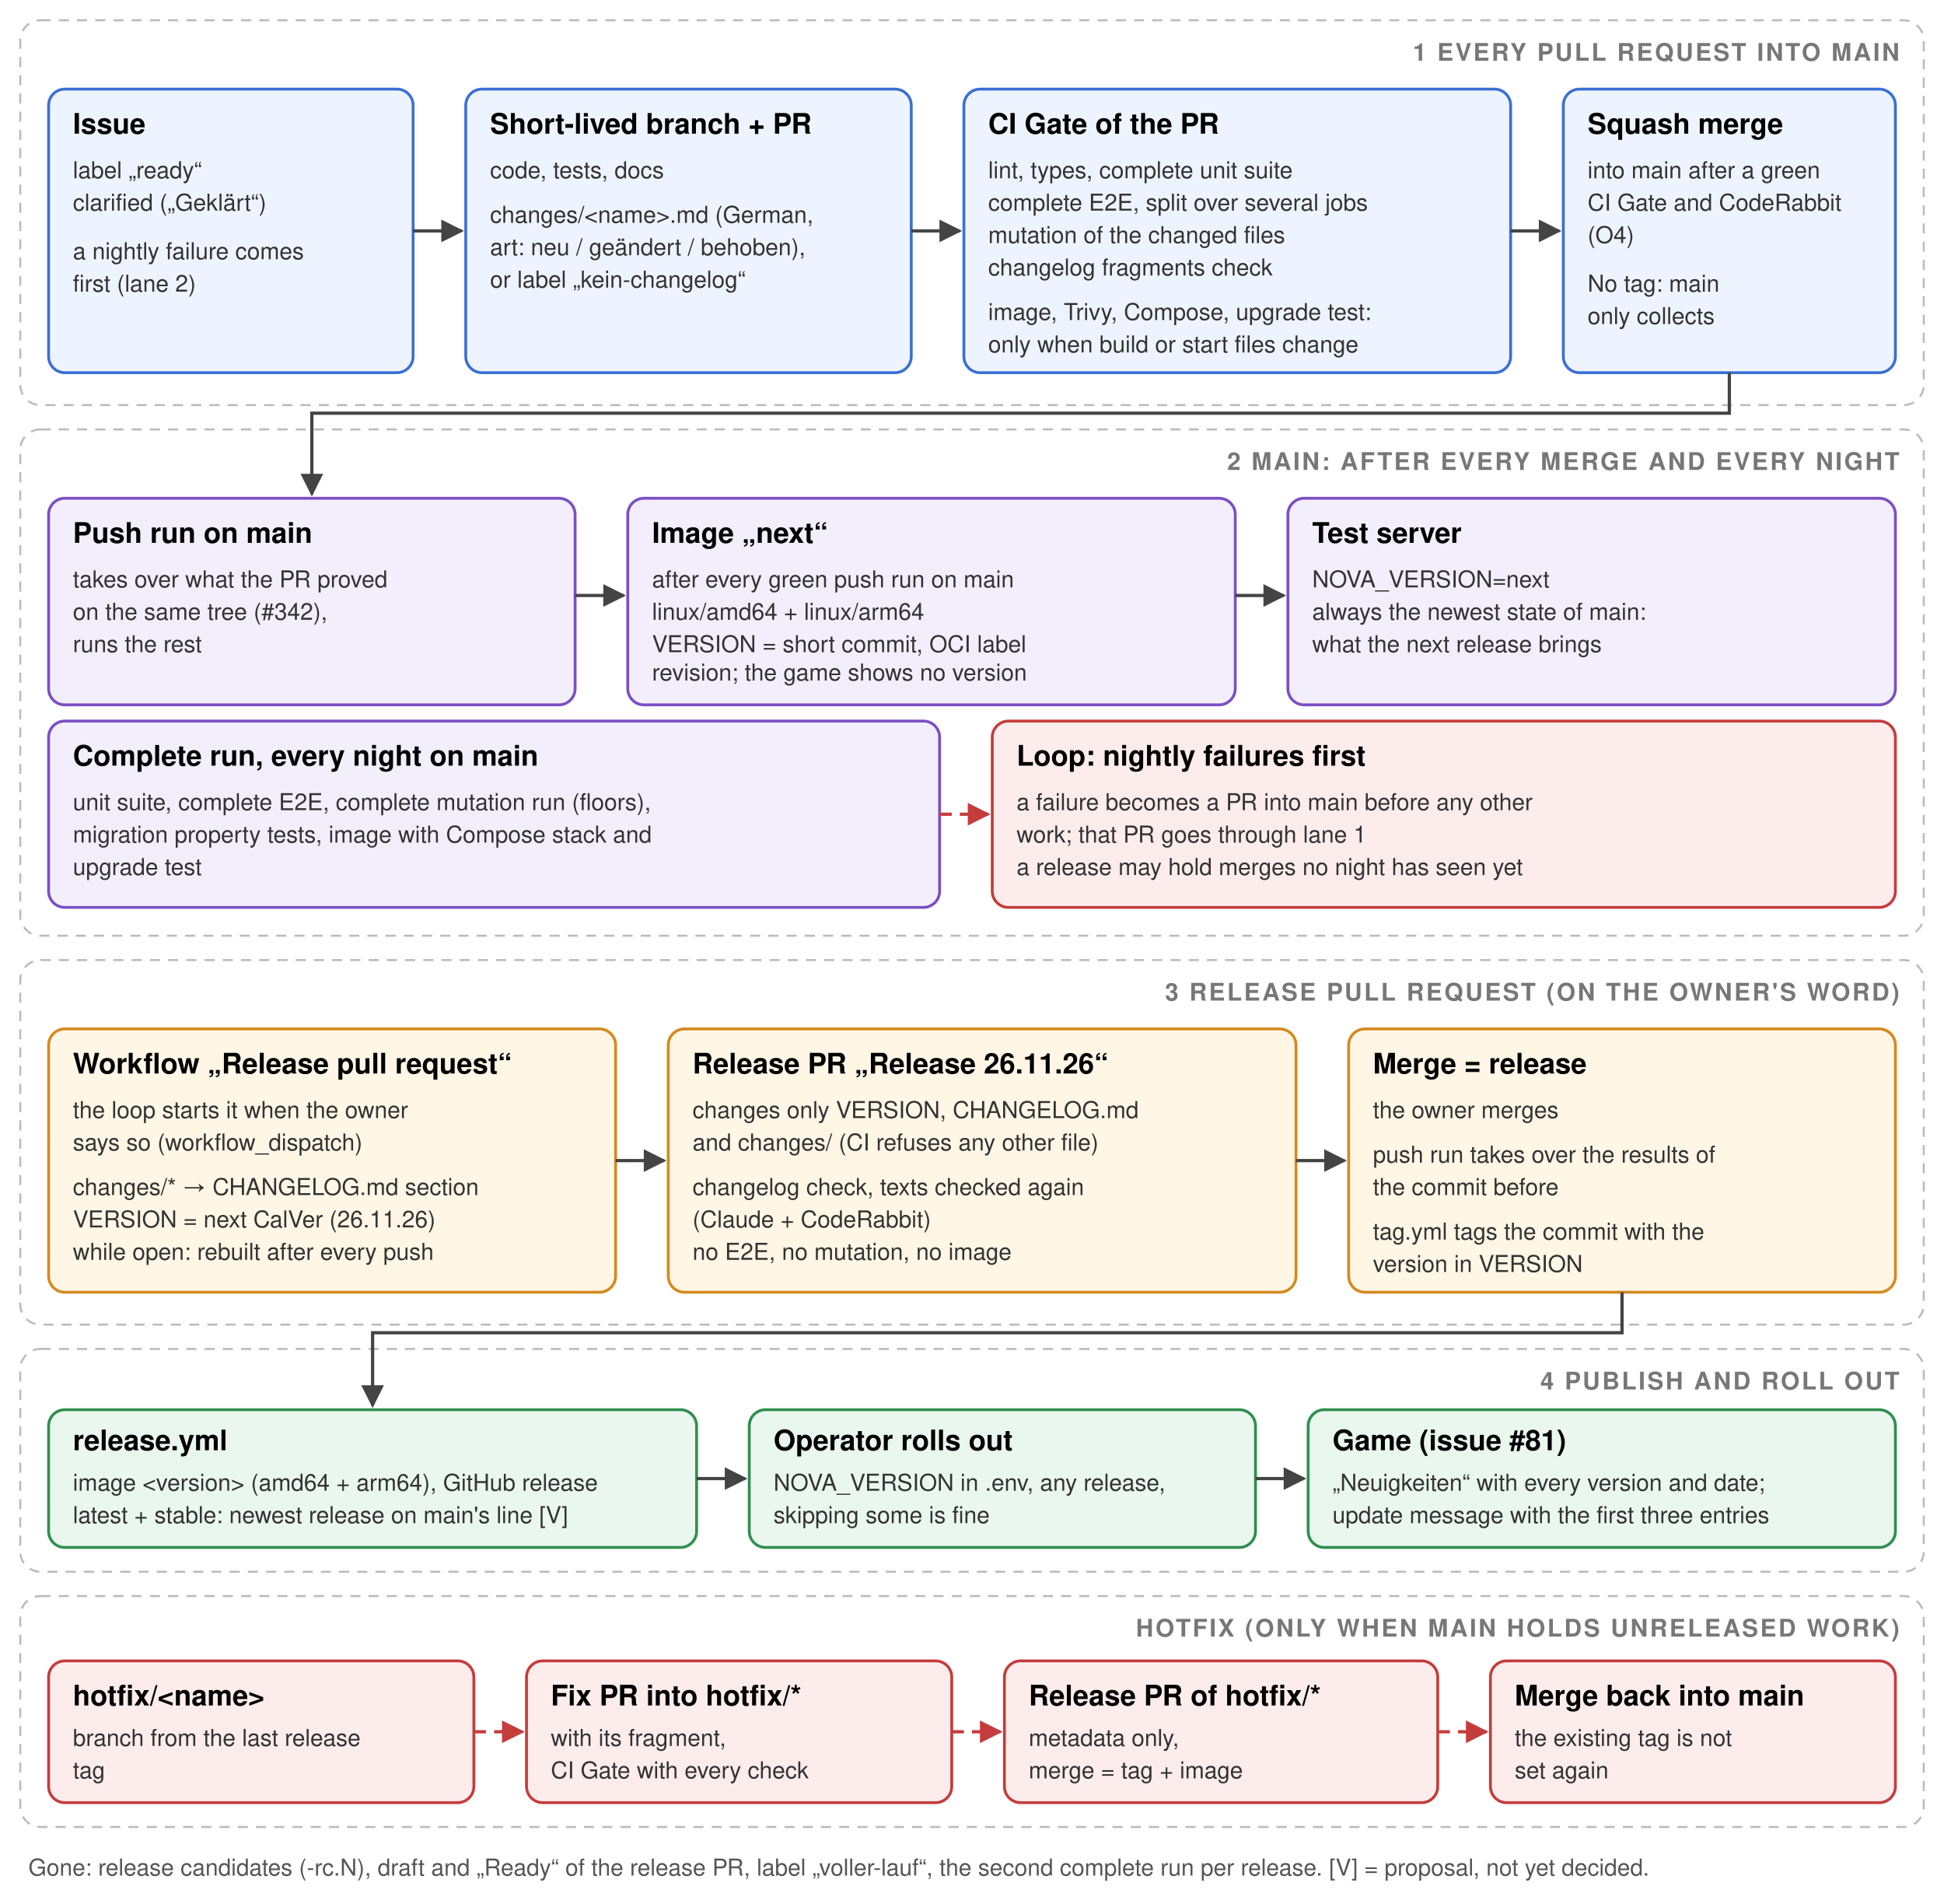
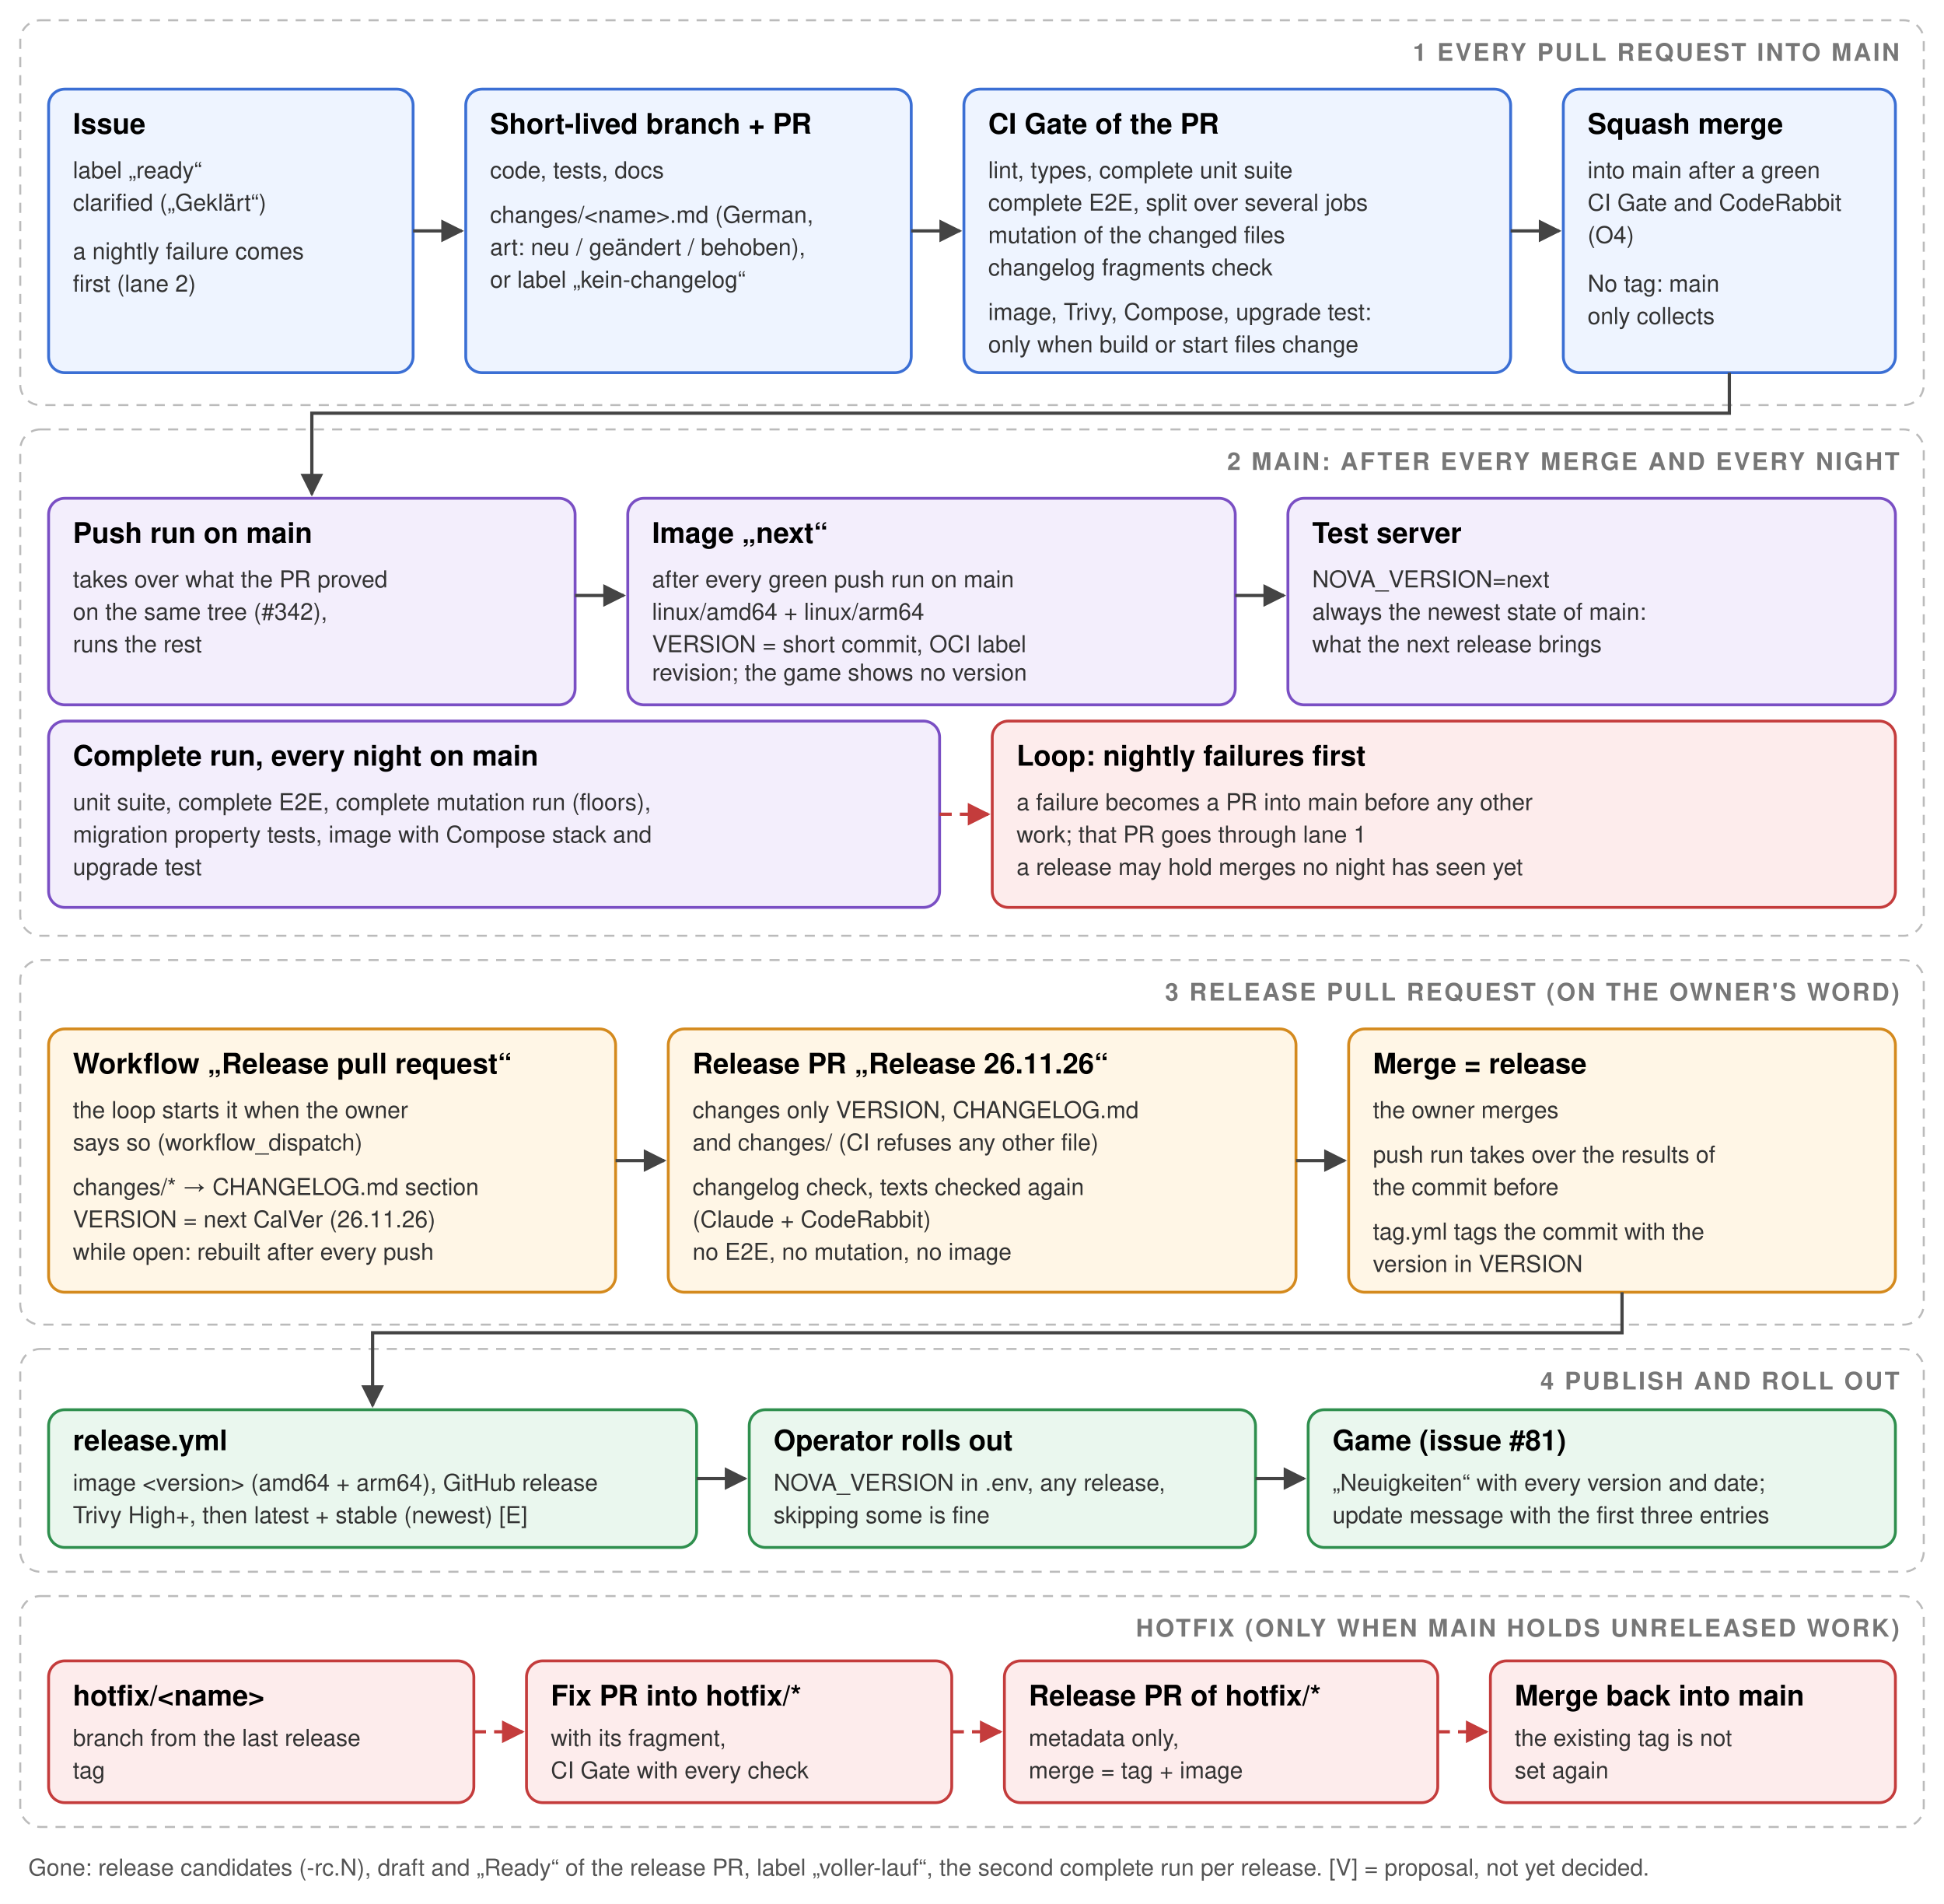
<svg xmlns="http://www.w3.org/2000/svg" viewBox="0 0 960 940" width="960" height="940" font-family="Helvetica, Arial, sans-serif" font-size="13">
  <defs>
    <marker id="arrow" viewBox="0 0 10 10" refX="9" refY="5" markerWidth="7" markerHeight="7" orient="auto-start-reverse">
      <path d="M0,0 L10,5 L0,10 z" fill="#444" />
    </marker>
    <marker id="arrowred" viewBox="0 0 10 10" refX="9" refY="5" markerWidth="7" markerHeight="7" orient="auto-start-reverse">
      <path d="M0,0 L10,5 L0,10 z" fill="#c43c3c" />
    </marker>
    <style>
      .box { fill: #ffffff; stroke: #444; stroke-width: 1.4; }
      .dev { fill: #eef4ff; stroke: #3b6fd4; }
      .main { fill: #f3eefc; stroke: #7a4fc4; }
      .rel { fill: #fff6e6; stroke: #d48a1e; }
      .pub { fill: #eaf7ee; stroke: #2f8f4e; }
      .fix { fill: #fdecec; stroke: #c43c3c; }
      .lane { fill: none; stroke: #bbb; stroke-dasharray: 5 4; }
      .head { font-weight: bold; font-size: 14px; }
      .small { font-size: 11.5px; fill: #333; }
      .note { font-size: 11.5px; fill: #555; }
      .lanelabel { font-size: 12px; fill: #777; font-weight: bold; letter-spacing: 1px; }
      .flow { stroke: #444; stroke-width: 1.6; fill: none; marker-end: url(#arrow); }
      .hot { stroke: #c43c3c; stroke-width: 1.6; fill: none; marker-end: url(#arrowred); stroke-dasharray: 6 4; }
    </style>
  </defs>
  <rect width="960" height="940" fill="#ffffff" />
  <rect class="lane" x="10" y="10" width="940" height="190" rx="10" />
  <text class="lanelabel" text-anchor="end" x="938" y="30">1  EVERY PULL REQUEST INTO MAIN</text>
  <rect class="lane" x="10" y="212" width="940" height="250" rx="10" />
  <text class="lanelabel" text-anchor="end" x="938" y="232">2  MAIN: AFTER EVERY MERGE AND EVERY NIGHT</text>
  <rect class="lane" x="10" y="474" width="940" height="180" rx="10" />
  <text class="lanelabel" text-anchor="end" x="938" y="494">3  RELEASE PULL REQUEST (ON THE OWNER'S WORD)</text>
  <rect class="lane" x="10" y="666" width="940" height="110" rx="10" />
  <text class="lanelabel" text-anchor="end" x="938" y="686">4  PUBLISH AND ROLL OUT</text>
  <rect class="lane" x="10" y="788" width="940" height="114" rx="10" />
  <text class="lanelabel" text-anchor="end" x="938" y="808">HOTFIX (ONLY WHEN MAIN HOLDS UNRELEASED WORK)</text>
  <rect class="box dev" x="24" y="44" width="180" height="140" rx="8" />
  <text class="head" x="36" y="66">Issue</text>
  <text class="small" x="36" y="88">label „ready“</text>
  <text class="small" x="36" y="104">clarified („Geklärt“)</text>
  <text class="small" x="36" y="128">a nightly failure comes</text>
  <text class="small" x="36" y="144">first (lane 2)</text>
  <rect class="box dev" x="230" y="44" width="220" height="140" rx="8" />
  <text class="head" x="242" y="66">Short-lived branch + PR</text>
  <text class="small" x="242" y="88">code, tests, docs</text>
  <text class="small" x="242" y="110">changes/&lt;name&gt;.md (German,</text>
  <text class="small" x="242" y="126">art: neu / geändert / behoben),</text>
  <text class="small" x="242" y="142">or label „kein-changelog“</text>
  <rect class="box dev" x="476" y="44" width="270" height="140" rx="8" />
  <text class="head" x="488" y="66">CI Gate of the PR</text>
  <text class="small" x="488" y="88">lint, types, complete unit suite</text>
  <text class="small" x="488" y="104">complete E2E, split over several jobs</text>
  <text class="small" x="488" y="120">mutation of the changed files</text>
  <text class="small" x="488" y="136">changelog fragments check</text>
  <text class="small" x="488" y="158">image, Trivy, Compose, upgrade test:</text>
  <text class="small" x="488" y="174">only when build or start files change</text>
  <rect class="box dev" x="772" y="44" width="164" height="140" rx="8" />
  <text class="head" x="784" y="66">Squash merge</text>
  <text class="small" x="784" y="88">into main after a green</text>
  <text class="small" x="784" y="104">CI Gate and CodeRabbit</text>
  <text class="small" x="784" y="120">(O4)</text>
  <text class="small" x="784" y="144">No tag: main</text>
  <text class="small" x="784" y="160">only collects</text>
  <path class="flow" d="M204,114 H228" />
  <path class="flow" d="M450,114 H474" />
  <path class="flow" d="M746,114 H770" />
  <rect class="box main" x="24" y="246" width="260" height="102" rx="8" />
  <text class="head" x="36" y="268">Push run on main</text>
  <text class="small" x="36" y="290">takes over what the PR proved</text>
  <text class="small" x="36" y="306">on the same tree (#342),</text>
  <text class="small" x="36" y="322">runs the rest</text>
  <rect class="box main" x="310" y="246" width="300" height="102" rx="8" />
  <text class="head" x="322" y="268">Image „next“</text>
  <text class="small" x="322" y="290">after every green push run on main</text>
  <text class="small" x="322" y="306">linux/amd64 + linux/arm64</text>
  <text class="small" x="322" y="322">VERSION = short commit, OCI label</text>
  <text class="small" x="322" y="336">revision; the game shows no version</text>
  <rect class="box main" x="636" y="246" width="300" height="102" rx="8" />
  <text class="head" x="648" y="268">Test server</text>
  <text class="small" x="648" y="290">NOVA_VERSION=next</text>
  <text class="small" x="648" y="306">always the newest state of main:</text>
  <text class="small" x="648" y="322">what the next release brings</text>
  <path class="flow" d="M854,184 V204 H154 V244" />
  <path class="flow" d="M284,294 H308" />
  <path class="flow" d="M610,294 H634" />
  <rect class="box main" x="24" y="356" width="440" height="92" rx="8" />
  <text class="head" x="36" y="378">Complete run, every night on main</text>
  <text class="small" x="36" y="400">unit suite, complete E2E, complete mutation run (floors),</text>
  <text class="small" x="36" y="416">migration property tests, image with Compose stack and</text>
  <text class="small" x="36" y="432">upgrade test</text>
  <rect class="box fix" x="490" y="356" width="446" height="92" rx="8" />
  <text class="head" x="502" y="378">Loop: nightly failures first</text>
  <text class="small" x="502" y="400">a failure becomes a PR into main before any other</text>
  <text class="small" x="502" y="416">work; that PR goes through lane 1</text>
  <text class="small" x="502" y="432">a release may hold merges no night has seen yet</text>
  <path class="hot" d="M464,402 H488" />
  <rect class="box rel" x="24" y="508" width="280" height="130" rx="8" />
  <text class="head" x="36" y="530">Workflow „Release pull request“</text>
  <text class="small" x="36" y="552">the loop starts it when the owner</text>
  <text class="small" x="36" y="568">says so (workflow_dispatch)</text>
  <text class="small" x="36" y="590">changes/* → CHANGELOG.md section</text>
  <text class="small" x="36" y="606">VERSION = next CalVer (26.11.26)</text>
  <text class="small" x="36" y="622">while open: rebuilt after every push</text>
  <rect class="box rel" x="330" y="508" width="310" height="130" rx="8" />
  <text class="head" x="342" y="530">Release PR „Release 26.11.26“</text>
  <text class="small" x="342" y="552">changes only VERSION, CHANGELOG.md</text>
  <text class="small" x="342" y="568">and changes/ (CI refuses any other file)</text>
  <text class="small" x="342" y="590">changelog check, texts checked again</text>
  <text class="small" x="342" y="606">(Claude + CodeRabbit)</text>
  <text class="small" x="342" y="622">no E2E, no mutation, no image</text>
  <rect class="box rel" x="666" y="508" width="270" height="130" rx="8" />
  <text class="head" x="678" y="530">Merge = release</text>
  <text class="small" x="678" y="552">the owner merges</text>
  <text class="small" x="678" y="574">push run takes over the results of</text>
  <text class="small" x="678" y="590">the commit before</text>
  <text class="small" x="678" y="612">tag.yml tags the commit with the</text>
  <text class="small" x="678" y="628">version in VERSION</text>
  <path class="flow" d="M304,573 H328" />
  <path class="flow" d="M640,573 H664" />
  <rect class="box pub" x="24" y="696" width="320" height="68" rx="8" />
  <text class="head" x="36" y="716">release.yml</text>
  <text class="small" x="36" y="736">image &lt;version&gt; (amd64 + arm64), GitHub release</text>
-   <text class="small" x="36" y="752">latest + stable: newest release on main's line [V]</text>
+   <text class="small" x="36" y="752">Trivy High+, then latest + stable (newest) [E]</text>
  <rect class="box pub" x="370" y="696" width="250" height="68" rx="8" />
  <text class="head" x="382" y="716">Operator rolls out</text>
  <text class="small" x="382" y="736">NOVA_VERSION in .env, any release,</text>
  <text class="small" x="382" y="752">skipping some is fine</text>
  <rect class="box pub" x="646" y="696" width="290" height="68" rx="8" />
  <text class="head" x="658" y="716">Game (issue #81)</text>
  <text class="small" x="658" y="736">„Neuigkeiten“ with every version and date;</text>
  <text class="small" x="658" y="752">update message with the first three entries</text>
  <path class="flow" d="M801,638 V658 H184 V694" />
  <path class="flow" d="M344,730 H368" />
  <path class="flow" d="M620,730 H644" />
  <rect class="box fix" x="24" y="820" width="210" height="70" rx="8" />
  <text class="head" x="36" y="842">hotfix/&lt;name&gt;</text>
  <text class="small" x="36" y="862">branch from the last release</text>
  <text class="small" x="36" y="878">tag</text>
  <rect class="box fix" x="260" y="820" width="210" height="70" rx="8" />
  <text class="head" x="272" y="842">Fix PR into hotfix/*</text>
  <text class="small" x="272" y="862">with its fragment,</text>
  <text class="small" x="272" y="878">CI Gate with every check</text>
  <rect class="box fix" x="496" y="820" width="214" height="70" rx="8" />
  <text class="head" x="508" y="842">Release PR of hotfix/*</text>
  <text class="small" x="508" y="862">metadata only,</text>
  <text class="small" x="508" y="878">merge = tag + image</text>
  <rect class="box fix" x="736" y="820" width="200" height="70" rx="8" />
  <text class="head" x="748" y="842">Merge back into main</text>
  <text class="small" x="748" y="862">the existing tag is not</text>
  <text class="small" x="748" y="878">set again</text>
  <path class="hot" d="M234,855 H258" />
  <path class="hot" d="M470,855 H494" />
  <path class="hot" d="M710,855 H734" />
  <text class="note" x="14" y="926">Gone: release candidates (-rc.N), draft and „Ready“ of the release PR, label „voller-lauf“, the second complete run per release.  [V] = proposal, not yet decided.</text>
</svg>
